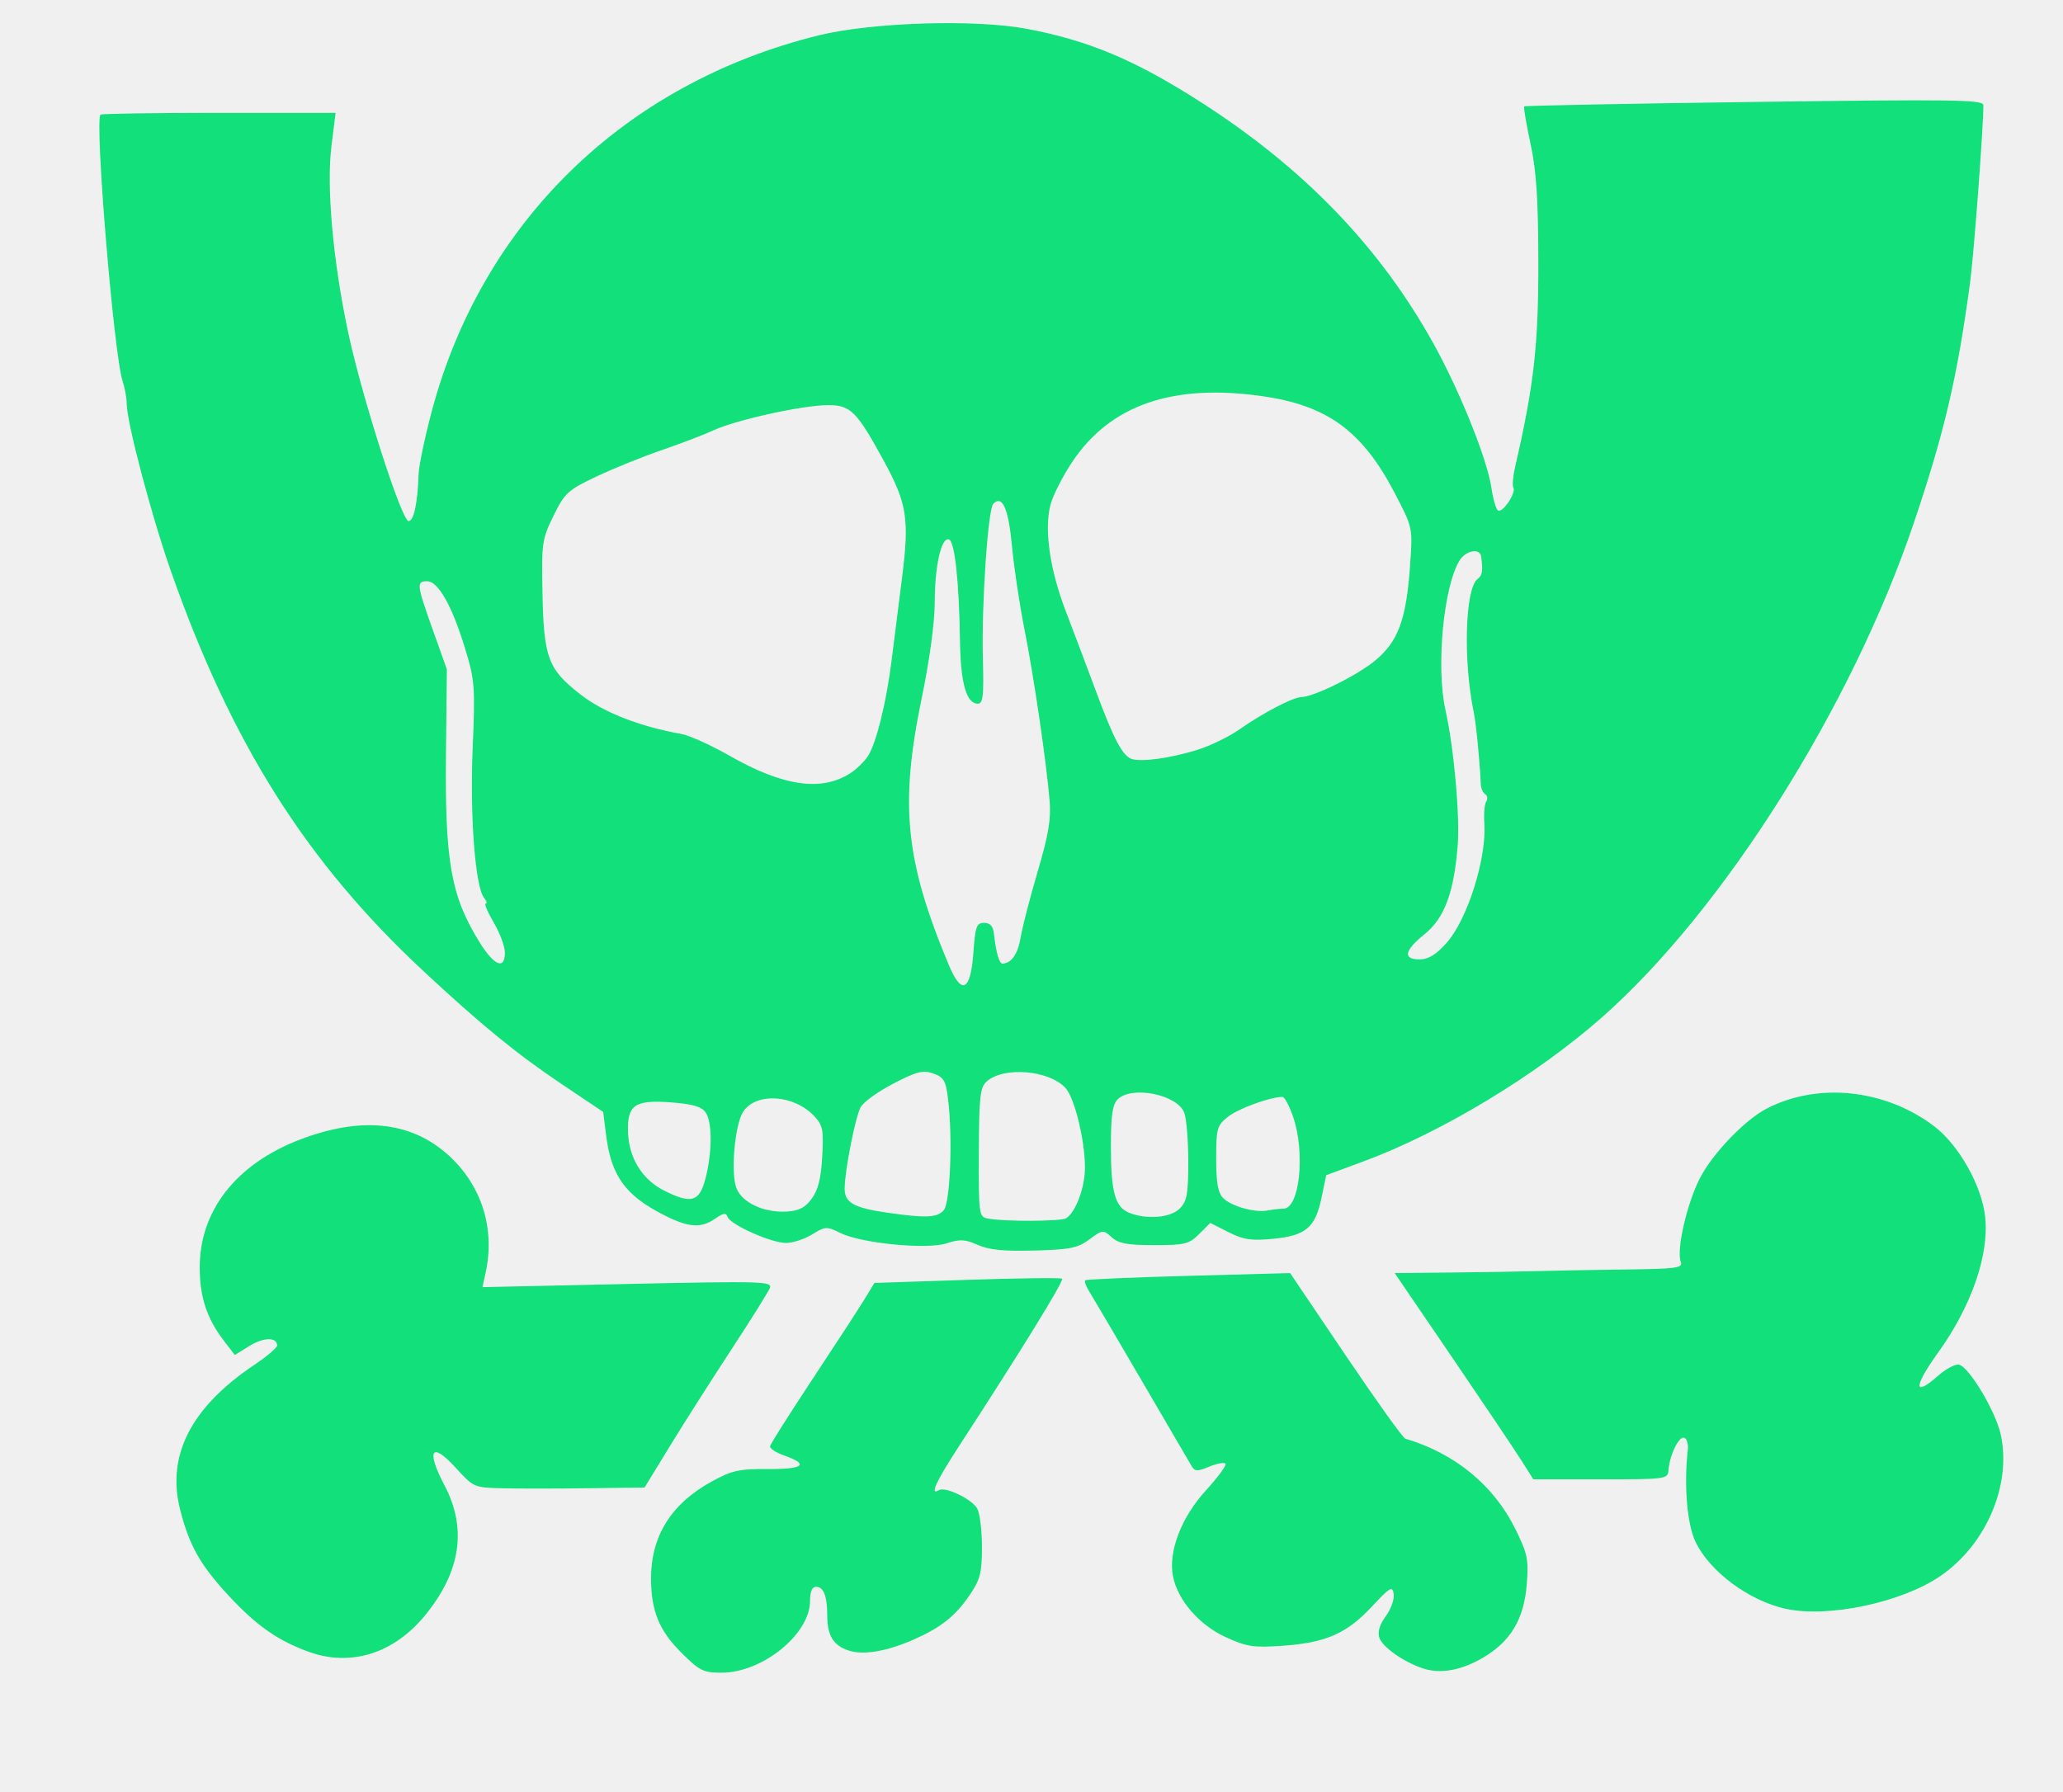
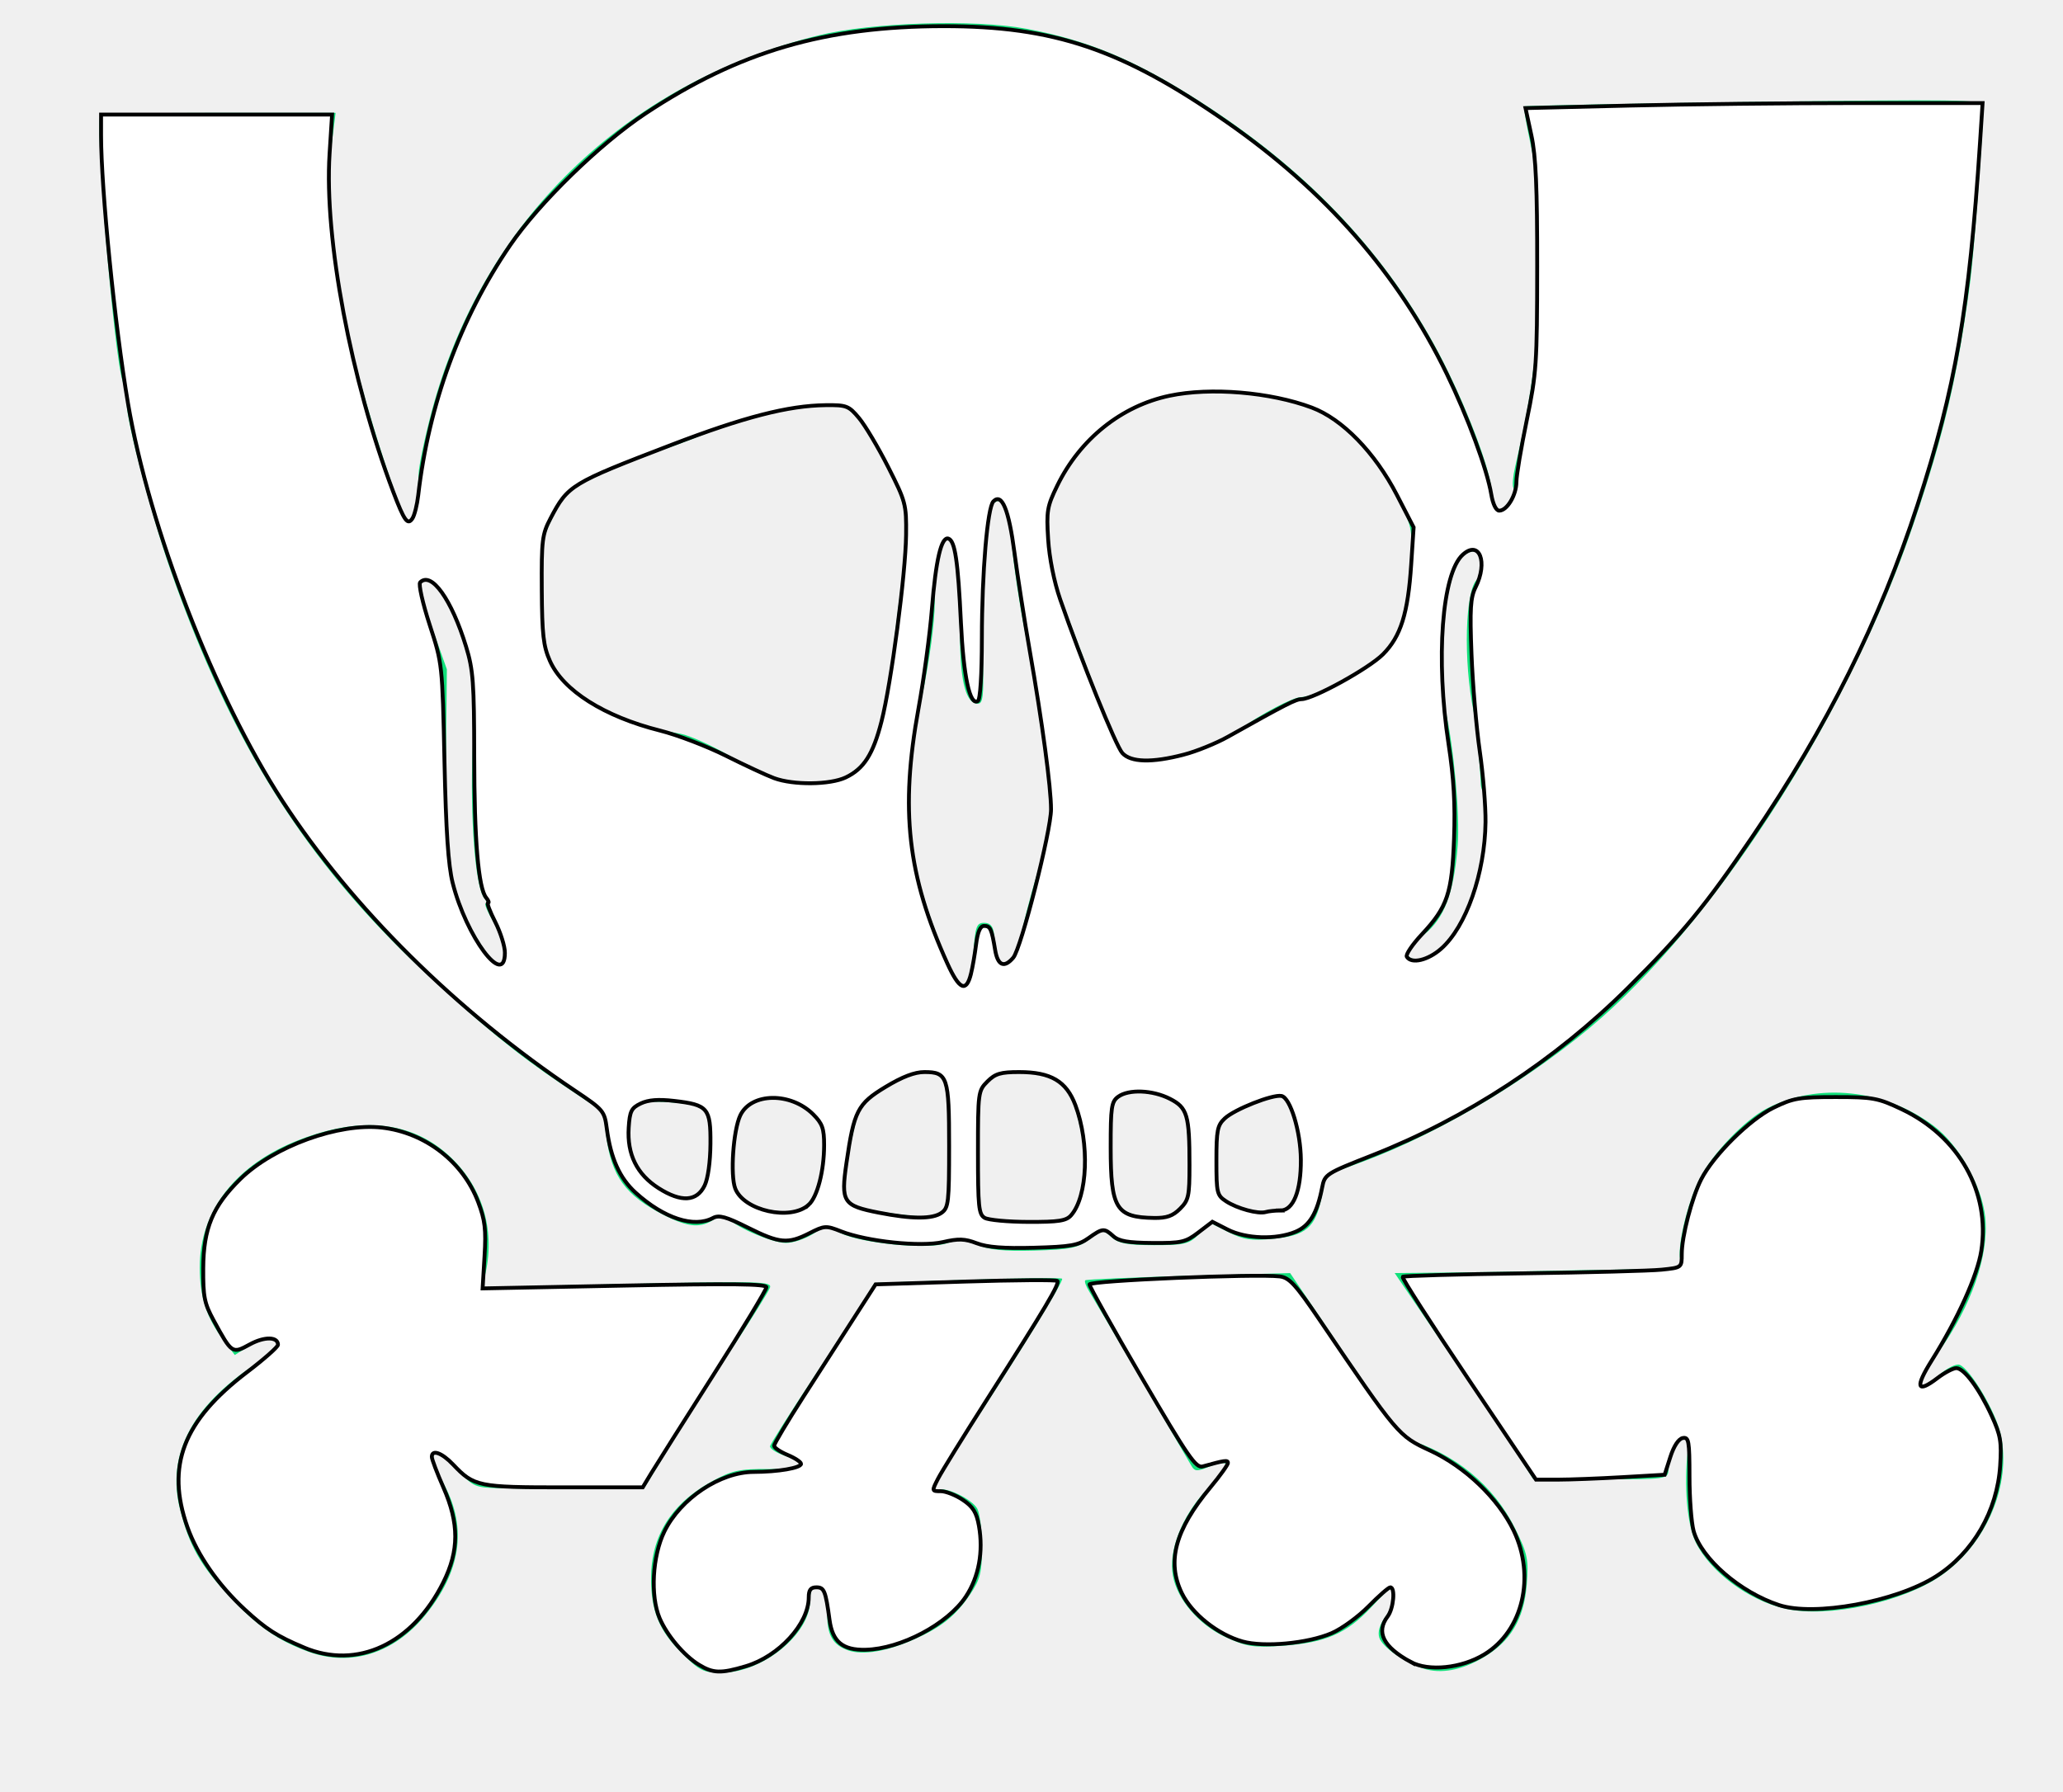
<svg xmlns="http://www.w3.org/2000/svg" id="svg2440" width="480" height="417" version="1.0">
  <defs id="defs2443">
    </defs>
  <path style="fill:#11e07b;fill-opacity:1" d="M 158.444,384.512 C 153.35,379.411 151.489,374.834 151.48,367.378 C 151.467,357.459 156.163,349.945 165.615,344.757 C 170.283,342.195 171.977,341.822 178.749,341.862 C 187.043,341.912 188.362,340.774 182.414,338.7 C 180.522,338.041 179.064,337.066 179.173,336.535 C 179.282,336.004 183.807,328.862 189.228,320.665 C 194.649,312.468 200.068,304.141 201.27,302.159 L 203.455,298.557 L 225.061,297.839 C 236.944,297.444 246.869,297.323 247.115,297.569 C 247.606,298.061 237.7,314.149 222.834,337.002 C 217.773,344.783 216.269,348.125 218.43,346.789 C 219.935,345.859 226.199,348.88 227.394,351.111 C 227.988,352.222 228.474,356.242 228.474,360.046 C 228.474,365.936 228.067,367.564 225.724,371.032 C 222.366,376.004 219.055,378.671 212.772,381.467 C 206.329,384.333 200.77,385.261 197.298,384.051 C 193.835,382.843 192.474,380.547 192.474,375.909 C 192.474,371.441 191.62,369.262 189.867,369.262 C 188.96,369.262 188.474,370.405 188.474,372.539 C 188.474,380.29 177.42,389.262 167.871,389.262 C 163.617,389.262 162.754,388.827 158.444,384.512 z M 331.238,388.311 C 326.744,386.884 321.622,383.303 320.922,381.098 C 320.493,379.746 321.015,378.022 322.434,376.102 C 323.626,374.49 324.457,372.179 324.281,370.966 C 323.996,368.997 323.447,369.314 319.14,373.934 C 313.332,380.166 308.453,382.294 298.356,382.998 C 291.651,383.466 290.072,383.224 285.176,380.983 C 278.991,378.151 273.946,372.291 272.902,366.728 C 271.823,360.977 274.883,353.07 280.613,346.8 C 283.432,343.716 285.468,340.923 285.138,340.593 C 284.808,340.263 283.095,340.591 281.33,341.321 C 278.601,342.452 277.994,342.434 277.269,341.206 C 276.8,340.412 271.558,331.437 265.621,321.262 C 259.684,311.087 254.202,301.77 253.438,300.557 C 252.675,299.345 252.258,298.17 252.512,297.946 C 252.766,297.723 263.595,297.253 276.576,296.903 L 300.177,296.266 L 313.076,315.386 C 320.17,325.903 326.424,334.639 326.974,334.801 C 338.482,338.181 347.57,345.649 352.594,355.852 C 355.433,361.621 355.696,362.912 355.224,368.792 C 354.581,376.802 351.464,382.012 345.072,385.757 C 340.044,388.704 335.258,389.587 331.238,388.311 z M 71.974,384.448 C 64.713,381.852 59.689,378.341 53.186,371.317 C 46.6,364.204 44.058,359.701 41.924,351.372 C 38.685,338.73 44.444,327.484 59.224,317.584 C 62.112,315.65 64.474,313.647 64.474,313.133 C 64.474,311.134 61.366,311.166 58.076,313.199 L 54.628,315.33 L 52.082,311.992 C 48.084,306.751 46.474,301.849 46.474,294.921 C 46.474,281.749 54.92,270.935 69.641,265.258 C 83.919,259.752 95.545,260.924 104.245,268.746 C 112.04,275.754 115.26,285.857 112.99,296.189 L 112.255,299.539 L 146.011,298.798 C 177.063,298.117 179.716,298.189 179.138,299.697 C 178.792,300.598 174.758,307.057 170.174,314.049 C 165.59,321.041 159.17,331.127 155.907,336.463 L 149.974,346.164 L 136.974,346.336 C 129.824,346.43 120.883,346.437 117.106,346.351 C 110.264,346.194 110.221,346.176 105.939,341.478 C 100.368,335.366 99.114,337.474 103.435,345.687 C 108.716,355.726 107.199,365.789 98.875,375.949 C 91.658,384.756 81.667,387.912 71.974,384.448 z M 415.474,374.387 C 406.916,372.494 397.876,365.789 394.512,358.84 C 392.535,354.757 391.772,345.682 392.705,337.363 C 392.853,336.044 392.473,334.789 391.861,334.575 C 390.646,334.151 388.473,338.623 388.212,342.087 C 388.052,344.22 387.75,344.262 372.411,344.262 L 356.773,344.262 L 353.75,339.512 C 352.087,336.899 344.826,326.099 337.615,315.512 L 324.502,296.262 L 337.738,296.133 C 345.018,296.062 353.899,295.915 357.474,295.807 C 361.049,295.699 370.21,295.532 377.831,295.436 C 390.199,295.281 391.621,295.086 391.061,293.628 C 390.023,290.923 392.443,280.266 395.447,274.315 C 398.351,268.563 405.941,260.622 411.067,257.974 C 422.992,251.812 438.602,253.449 449.974,262.054 C 455.774,266.442 461.148,275.999 461.9,283.262 C 462.814,292.102 458.696,303.955 450.966,314.729 C 445.186,322.785 445.164,325.229 450.917,320.178 C 452.913,318.425 455.12,317.296 455.935,317.608 C 458.436,318.568 464.332,328.528 465.497,333.762 C 468.096,345.432 462.224,359.312 451.563,366.7 C 442.628,372.892 425.351,376.572 415.474,374.387 z M 227.474,289.702 C 224.563,288.392 223.353,288.33 220.282,289.335 C 215.669,290.845 200.364,289.351 195.479,286.914 C 192.366,285.361 192.02,285.38 188.965,287.268 C 187.19,288.364 184.441,289.257 182.856,289.252 C 179.391,289.24 169.881,284.983 169.278,283.174 C 168.948,282.183 168.293,282.275 166.439,283.574 C 163.138,285.886 160.262,285.695 154.515,282.782 C 145.542,278.235 142.222,273.674 141.036,264.262 L 140.343,258.762 L 130.658,252.265 C 120.235,245.272 111.895,238.452 98.474,225.946 C 71.241,200.568 53.825,172.968 39.761,132.899 C 35.207,119.923 29.474,98.181 29.474,93.885 C 29.474,92.606 29.044,90.256 28.519,88.661 C 26.479,82.47 21.977,28.093 23.387,26.682 C 23.618,26.451 36.02,26.262 50.946,26.262 L 78.085,26.262 L 77.119,34.012 C 75.934,43.512 77.472,60.711 80.985,77.262 C 84.158,92.207 93.455,121.262 95.065,121.262 C 96.283,121.262 97.173,117.074 97.403,110.262 C 97.468,108.337 98.837,101.812 100.445,95.762 C 112.18,51.624 145.355,19.368 190.474,8.228 C 202.739,5.2 226.868,4.437 238.849,6.698 C 253.379,9.44 264.15,13.979 279.474,23.816 C 303.475,39.222 321.105,57.544 333.571,80.035 C 339.687,91.07 346.037,106.895 347.008,113.524 C 347.391,116.143 348.083,118.52 348.546,118.806 C 349.599,119.457 352.836,114.655 352.122,113.501 C 351.833,113.034 352.008,110.876 352.511,108.707 C 356.863,89.936 357.953,80.38 357.926,61.262 C 357.906,46.346 357.477,39.803 356.104,33.428 C 355.116,28.845 354.458,24.945 354.641,24.763 C 354.824,24.581 378.937,24.112 408.224,23.72 C 454.758,23.098 461.474,23.194 461.474,24.48 C 461.474,29.728 459.268,59.149 458.379,65.762 C 455.417,87.787 452.408,100.636 445.268,121.762 C 430.821,164.502 400.972,211.824 372.744,236.737 C 357.488,250.203 335.431,263.534 317.271,270.266 L 308.568,273.492 L 307.474,278.765 C 306.035,285.694 303.826,287.559 296.191,288.289 C 291.128,288.773 289.31,288.501 285.823,286.736 L 281.595,284.595 L 279.01,287.178 C 276.667,289.518 275.682,289.762 268.553,289.762 C 262.32,289.762 260.261,289.38 258.655,287.926 C 256.68,286.138 256.543,286.151 253.47,288.426 C 250.751,290.438 248.971,290.797 240.643,291.019 C 233.542,291.208 230.045,290.858 227.474,289.702 z M 248.085,283.496 C 250.364,281.989 252.473,276.206 252.439,271.561 C 252.391,265.166 250.017,255.519 247.921,253.203 C 244.137,249.022 233.476,248.141 229.558,251.686 C 228.031,253.067 227.791,255.266 227.747,268.216 C 227.698,282.697 227.762,283.165 229.835,283.571 C 233.613,284.31 246.937,284.256 248.085,283.496 z M 219.602,281.609 C 221.1,279.805 221.679,264.65 220.587,255.783 C 220.055,251.464 219.6,250.673 217.146,249.813 C 214.758,248.975 213.314,249.342 207.864,252.167 C 204.314,254.008 200.893,256.469 200.26,257.638 C 199.016,259.935 196.612,272.067 196.527,276.477 C 196.462,279.826 198.548,281.051 206.226,282.176 C 215.363,283.514 218.117,283.398 219.602,281.609 z M 274.474,281.262 C 276.176,279.56 276.474,277.928 276.474,270.327 C 276.474,265.413 276.056,260.293 275.546,258.95 C 273.935,254.712 263.304,252.575 260.046,255.833 C 258.841,257.038 258.474,259.589 258.474,266.768 C 258.474,277.366 259.447,280.914 262.71,282.225 C 266.787,283.863 272.326,283.41 274.474,281.262 z M 188.843,278.98 C 190.342,276.965 191.022,274.26 191.31,269.168 C 191.662,262.936 191.45,261.865 189.444,259.729 C 184.726,254.707 175.895,254.163 172.916,258.711 C 170.968,261.684 169.972,272.973 171.346,276.496 C 172.658,279.858 177.633,282.213 182.874,281.954 C 185.849,281.808 187.265,281.102 188.843,278.98 z M 298.626,281.275 C 302.384,281.244 303.746,268.35 300.88,259.94 C 300.004,257.367 298.885,255.262 298.395,255.262 C 295.579,255.262 288.101,257.985 285.734,259.872 C 283.159,261.925 282.974,262.577 282.974,269.629 C 282.974,275.297 283.384,277.596 284.614,278.827 C 286.522,280.739 292.09,282.28 294.974,281.695 C 296.074,281.472 297.718,281.283 298.626,281.275 z M 164.144,274.262 C 165.744,268.105 165.746,261.016 164.149,258.832 C 163.166,257.487 161.032,256.892 155.87,256.522 C 147.716,255.939 145.953,257.162 146.114,263.29 C 146.274,269.388 149.348,274.445 154.474,277.04 C 160.848,280.268 162.723,279.729 164.144,274.262 z M 226.474,221.753 C 226.915,215.595 227.213,214.762 228.974,214.762 C 230.366,214.762 231.059,215.522 231.254,217.262 C 231.745,221.644 232.491,224.262 233.243,224.246 C 235.324,224.203 236.835,222.019 237.484,218.114 C 237.882,215.72 239.665,208.824 241.445,202.79 C 243.959,194.269 244.577,190.583 244.211,186.29 C 243.418,176.989 240.53,157.32 238.365,146.476 C 237.236,140.819 235.927,132.088 235.457,127.074 C 234.636,118.322 233.222,115.114 231.116,117.22 C 229.861,118.475 228.35,140.906 228.687,153.262 C 228.925,161.965 228.723,163.762 227.504,163.762 C 224.863,163.762 223.507,159.013 223.365,149.262 C 223.161,135.309 222.148,125.976 220.788,125.528 C 219.009,124.942 217.486,131.764 217.48,140.348 C 217.476,144.874 216.267,153.75 214.482,162.348 C 209.295,187.337 210.595,200.228 220.757,224.558 C 223.741,231.703 225.836,230.676 226.474,221.753 z M 117.474,221.69 C 117.474,220.275 116.306,217.125 114.879,214.69 C 113.452,212.254 112.607,210.262 113.002,210.262 C 113.396,210.262 113.239,209.683 112.651,208.975 C 110.58,206.479 109.315,190.091 109.973,174.262 C 110.58,159.659 110.475,158.299 108.167,150.762 C 105.157,140.934 101.94,135.262 99.375,135.262 C 96.846,135.262 96.934,136.009 100.724,146.643 L 103.974,155.762 L 103.769,175.262 C 103.504,200.473 104.902,208.427 111.48,219.117 C 114.934,224.73 117.474,225.82 117.474,221.69 z M 336.56,219.448 C 341.419,214.021 345.946,199.674 345.36,191.559 C 345.207,189.44 345.402,187.187 345.794,186.553 C 346.186,185.919 346.078,185.135 345.554,184.811 C 345.03,184.487 344.571,183.444 344.534,182.492 C 344.342,177.526 343.45,168.398 342.899,165.762 C 340.407,153.826 340.874,137.044 343.762,134.762 C 344.925,133.843 345.057,133.042 344.627,129.512 C 344.381,127.496 341.071,128.077 339.627,130.389 C 335.867,136.41 334.083,155.242 336.323,165.262 C 338.286,174.037 339.711,189.859 339.162,196.762 C 338.286,207.764 336.071,213.688 331.442,217.408 C 326.732,221.193 326.332,223.262 330.31,223.262 C 332.332,223.262 334.126,222.167 336.56,219.448 z M 197.92,179.89 C 199.309,178.979 201.11,177.222 201.92,175.984 C 203.871,173.007 206.196,163.647 207.44,153.762 C 207.994,149.362 209.101,140.587 209.902,134.262 C 211.607,120.786 211.031,117.133 205.646,107.262 C 199.324,95.671 197.904,94.259 192.606,94.283 C 186.694,94.311 171.355,97.686 166.052,100.126 C 163.809,101.159 158.374,103.237 153.974,104.746 C 149.574,106.255 142.742,109.019 138.791,110.889 C 132.111,114.051 131.41,114.691 128.791,120.026 C 126.11,125.486 125.986,126.352 126.219,138.032 C 126.519,153.035 127.5,155.683 134.92,161.507 C 140.304,165.732 148.681,169.035 158.474,170.793 C 160.399,171.139 165.472,173.422 169.746,175.868 C 182.218,183.003 191.209,184.286 197.92,179.89 z M 278.474,174.541 C 281.499,173.616 285.999,171.429 288.474,169.68 C 293.664,166.014 300.807,162.273 302.684,162.238 C 305.653,162.183 315.586,157.304 319.862,153.8 C 325.35,149.303 327.218,144.197 328.109,131.262 C 328.694,122.763 328.694,122.761 324.52,114.762 C 316.953,100.261 308.839,94.338 293.576,92.177 C 272.774,89.232 258.32,94.253 249.477,107.496 C 247.29,110.771 245.024,115.221 244.441,117.385 C 242.9,123.107 244.238,132.493 247.987,142.262 C 249.781,146.937 252.921,155.262 254.963,160.762 C 259.231,172.253 261.225,176 263.419,176.653 C 265.754,177.347 272.297,176.429 278.474,174.541 z" id="path2451" />
+   <path style="fill:#ffffff;fill-opacity:1;stroke:#000000;stroke-width:0.895;stroke-opacity:1" d="m 227.265,289.325 c -2.767,-1.06 -4.247,-1.113 -7.85,-0.281 -5.182,1.196 -17.69,-0.119 -23.742,-2.496 -3.487,-1.37 -3.841,-1.349 -7.338,0.435 -5.015,2.559 -6.966,2.381 -14.334,-1.305 -5.085,-2.544 -6.707,-2.991 -8.115,-2.237 -4.416,2.363 -11.382,0.09 -17.973,-5.865 -3.722,-3.363 -5.824,-8.019 -6.725,-14.904 -0.541,-4.131 -0.769,-4.403 -7.437,-8.875 C 106.192,235.312 81.868,211.22 65.714,186.407 49.915,162.14 34.728,123.007 29.767,93.78 26.713,75.788 23.517,43.937 23.517,31.494 v -4.828 h 26.874 26.874 l -0.586,9.172 c -1.254,19.628 4.954,52.594 14.793,78.557 2.597,6.854 3.39,7.95 4.503,6.23 0.478,-0.738 1.078,-3.154 1.333,-5.369 C 99.752,94.07 107.107,74.043 118.654,57.13 125.404,47.243 139.561,33.453 150.195,26.407 171.982,11.971 192.038,6.101 219.614,6.09 c 25.545,-0.01 41.441,5.364 65.647,22.193 23.126,16.079 40.049,35.417 51.341,58.668 4.893,10.075 9.4,22.277 10.371,28.082 0.383,2.291 1.119,3.803 1.85,3.803 1.827,0 3.998,-3.628 4.002,-6.687 0.002,-1.49 1.085,-7.944 2.408,-14.342 2.258,-10.926 2.406,-13.102 2.426,-35.794 0.016,-18.396 -0.306,-25.675 -1.349,-30.509 l -1.37,-6.348 24.142,-0.587 c 13.278,-0.323 37.207,-0.587 53.176,-0.587 h 29.034 l -0.598,9.172 c -2.531,38.813 -5.694,57.159 -14.544,84.34 -8.809,27.056 -21.032,51.615 -38.455,77.264 -10.888,16.029 -16.213,22.501 -28.841,35.057 -16.984,16.887 -37.636,30.419 -59.594,39.05 -10.761,4.23 -11.039,4.408 -11.632,7.465 -1.167,6.018 -2.933,8.958 -6.199,10.323 -4.514,1.886 -11.527,1.66 -15.778,-0.509 l -3.565,-1.819 -3.265,2.49 c -2.982,2.274 -3.907,2.485 -10.681,2.438 -5.656,-0.04 -7.813,-0.412 -9.088,-1.566 -2.14,-1.937 -2.488,-1.91 -5.8,0.448 -2.365,1.684 -4.159,2 -12.666,2.229 -7.086,0.191 -10.883,-0.105 -13.32,-1.039 z m 21.95,-6.508 c 3.861,-4.421 4.342,-16.733 1,-25.625 -2.097,-5.58 -5.709,-7.708 -13.079,-7.708 -4.328,0 -5.568,0.368 -7.396,2.196 -2.149,2.149 -2.196,2.506 -2.196,16.51 0,12.688 0.178,14.417 1.566,15.226 0.861,0.502 5.43,0.924 10.152,0.939 7.082,0.022 8.826,-0.247 9.954,-1.539 z m -30.12,-0.599 c 1.594,-1.165 1.737,-2.447 1.737,-15.522 0,-16.124 -0.364,-17.212 -5.764,-17.212 -2.254,0 -5.122,1.097 -9.003,3.444 -6.537,3.953 -7.36,5.551 -9.117,17.701 -1.323,9.152 -0.815,9.935 7.505,11.573 7.721,1.52 12.577,1.526 14.642,0.016 z m 55.469,-0.926 c 2.004,-2.004 2.196,-2.897 2.196,-10.179 0,-11.646 -0.501,-13.338 -4.559,-15.408 -4.022,-2.052 -9.593,-2.272 -12.048,-0.475 -1.551,1.135 -1.736,2.407 -1.73,11.857 0.009,14.179 1.267,16.215 10.101,16.345 2.936,0.043 4.363,-0.462 6.04,-2.14 z m -86.417,-0.915 c 2.035,-1.841 3.602,-7.894 3.602,-13.909 0,-3.85 -0.41,-5.004 -2.531,-7.126 -5.224,-5.224 -14.421,-5.107 -16.972,0.216 -1.641,3.424 -2.368,13.975 -1.173,17.035 2.019,5.172 12.881,7.578 17.074,3.783 z m 109.761,1.322 c 2.997,0 4.815,-4.513 4.764,-11.828 -0.046,-6.553 -2.451,-14.444 -4.521,-14.829 -2.089,-0.389 -10.897,3.1 -13.17,5.218 -1.73,1.612 -1.956,2.748 -1.956,9.821 0,7.565 0.122,8.078 2.26,9.479 2.589,1.696 7.468,3.016 9.223,2.494 0.655,-0.195 2.186,-0.354 3.401,-0.354 z m -133.957,-5.817 c 0.775,-1.604 1.318,-5.504 1.349,-9.688 0.061,-8.329 -0.578,-9.085 -8.445,-9.998 -3.661,-0.425 -6.005,-0.245 -7.769,0.597 -2.195,1.048 -2.563,1.786 -2.806,5.626 -0.394,6.221 1.909,10.878 6.97,14.095 5.254,3.339 8.886,3.125 10.701,-0.632 z m 61.975,-49.287 c 0.356,-1.438 0.89,-4.527 1.187,-6.865 0.368,-2.898 0.959,-4.251 1.856,-4.251 1.45,0 1.752,0.656 2.572,5.593 0.605,3.639 2.102,4.274 4.216,1.79 1.836,-2.158 8.788,-29.476 8.788,-34.531 0,-5.071 -2.032,-20.205 -4.964,-36.967 -1.218,-6.964 -2.816,-17.22 -3.551,-22.791 -1.32,-10.011 -2.91,-13.883 -4.889,-11.904 -1.397,1.397 -2.671,16.504 -2.688,31.867 -0.009,8.571 -0.371,14.261 -0.929,14.606 -1.879,1.162 -3.347,-5.661 -3.95,-18.356 -0.677,-14.264 -1.374,-18.932 -2.905,-19.442 -1.641,-0.547 -2.929,4.938 -3.839,16.348 -0.469,5.885 -1.875,16.318 -3.124,23.183 -4.294,23.599 -2.565,38.866 6.721,59.345 2.775,6.119 4.399,6.821 5.498,2.375 z m -108.449,-4.881 c 0,-1.493 -1.013,-4.714 -2.252,-7.159 -1.239,-2.444 -1.995,-4.444 -1.68,-4.444 0.315,0 0.128,-0.535 -0.414,-1.188 -1.823,-2.196 -2.777,-13.445 -2.795,-32.945 -0.016,-17.09 -0.239,-20.09 -1.895,-25.503 -3.36,-10.981 -8.083,-17.59 -10.685,-14.948 -0.412,0.418 0.583,4.855 2.211,9.861 2.953,9.081 2.96,9.148 3.448,31.767 0.351,16.287 0.886,24.249 1.902,28.288 3.16,12.567 12.159,24.611 12.159,16.273 z M 335.305,220.788 c 5.819,-5.109 10.193,-17.581 10.334,-29.469 0.044,-3.691 -0.562,-11.141 -1.347,-16.555 -0.785,-5.414 -1.647,-15.552 -1.916,-22.53 -0.407,-10.561 -0.248,-13.17 0.951,-15.574 2.93,-5.873 0.88,-11.076 -2.986,-7.577 -4.851,4.39 -6.334,24.237 -3.296,44.101 1.217,7.955 1.564,13.947 1.27,21.924 -0.472,12.799 -1.531,15.961 -7.481,22.321 -2.231,2.385 -3.811,4.735 -3.51,5.221 1.072,1.734 4.903,0.84 7.98,-1.862 z M 196.777,180.918 c 4.214,-1.999 6.362,-5.364 8.324,-13.035 2.262,-8.846 5.623,-34.363 5.721,-43.441 0.077,-7.081 -0.086,-7.696 -4.148,-15.718 -2.325,-4.592 -5.383,-9.732 -6.795,-11.422 -2.405,-2.879 -2.901,-3.07 -7.81,-3.012 -8.665,0.102 -18.991,2.762 -35.861,9.237 -23.419,8.989 -24.05,9.372 -28.113,17.099 -1.949,3.705 -2.111,5.027 -2.039,16.555 0.066,10.511 0.369,13.184 1.885,16.601 3.068,6.919 12.606,12.956 25.664,16.244 4,1.007 10.896,3.648 15.326,5.868 4.43,2.22 9.463,4.558 11.186,5.194 4.473,1.651 13.006,1.564 16.661,-0.17 z m 78.651,-5.299 c 2.92,-0.76 7.534,-2.629 10.255,-4.153 13.693,-7.669 15.795,-8.743 17.147,-8.762 2.779,-0.039 15.624,-7.114 18.946,-10.436 4.139,-4.139 5.82,-9.496 6.57,-20.941 l 0.564,-8.607 -3.891,-7.535 c -5.105,-9.886 -12.698,-17.681 -19.815,-20.34 -9.66,-3.609 -23.543,-4.763 -33.098,-2.751 -11.184,2.355 -20.821,10.078 -26.11,20.922 -2.363,4.846 -2.538,5.876 -2.121,12.486 0.276,4.38 1.372,9.856 2.795,13.969 4.966,14.355 12.952,34.106 14.465,35.778 1.965,2.171 6.885,2.298 14.293,0.369 z" id="path816" />
+   <path style="fill:#ffffff;fill-opacity:1;stroke:#000000;stroke-width:0.895;stroke-opacity:1" d="m 70.708,383.394 c -6.291,-2.655 -8.781,-4.252 -13.709,-8.794 -6.216,-5.729 -11.107,-12.757 -13.398,-19.246 -5.026,-14.241 -0.992,-24.72 13.873,-36.036 3.963,-3.016 7.205,-5.882 7.205,-6.367 0,-1.908 -3.158,-1.953 -6.553,-0.093 -4.108,2.25 -4.178,2.204 -8.452,-5.655 -2.122,-3.902 -2.427,-5.447 -2.387,-12.08 0.056,-9.285 2.215,-14.464 8.659,-20.771 7.744,-7.58 22.909,-13.086 32.893,-11.943 10.083,1.154 18.864,7.935 22.41,17.305 1.614,4.265 1.862,6.371 1.489,12.619 l -0.449,7.499 33.018,-0.659 c 24.843,-0.495 33.018,-0.401 33.018,0.38 0,0.571 -5.565,9.775 -12.366,20.452 -6.801,10.677 -13.277,20.924 -14.391,22.769 l -2.025,3.356 h -18.316 c -19.958,0 -20.94,-0.202 -25.777,-5.289 -2.632,-2.768 -4.978,-3.615 -4.978,-1.796 0,0.533 1.208,3.721 2.685,7.085 3.698,8.426 3.689,14.707 -0.033,22.154 -7.158,14.325 -20.046,20.333 -32.418,15.111 z" id="path818" />
+   <path style="fill:#ffffff;fill-opacity:1;stroke:#000000;stroke-width:0.895;stroke-opacity:1" d="m 328.213,386.75 c -6.383,-3.486 -8.116,-6.923 -5.341,-10.592 1.377,-1.821 1.822,-6.764 0.609,-6.764 -0.388,0 -2.666,1.991 -5.063,4.425 -2.397,2.434 -6.267,5.246 -8.599,6.249 -5.543,2.385 -15.712,3.329 -20.723,1.925 -5.762,-1.615 -11.781,-6.41 -14.126,-11.255 -3.549,-7.331 -1.547,-14.733 6.654,-24.604 2.246,-2.703 4.084,-5.264 4.084,-5.69 0,-0.715 -0.771,-0.608 -5.86,0.812 -1.599,0.446 -3.398,-2.166 -14.094,-20.469 -6.743,-11.539 -12.261,-21.386 -12.261,-21.881 0,-0.892 38.735,-2.523 44.249,-1.864 2.234,0.267 3.664,1.827 9.319,10.159 18.221,26.848 18.318,26.963 25.682,30.366 8.129,3.756 15.82,11.113 19.415,18.571 5.167,10.721 2.189,23.379 -6.789,28.859 -5.327,3.252 -12.98,4.034 -17.157,1.752 z" id="path820" />
+   <path style="fill:#ffffff;fill-opacity:1;stroke:#000000;stroke-width:0.895;stroke-opacity:1" d="m 413.928,373.524 c -9.068,-2.977 -18.082,-10.796 -19.87,-17.236 -0.527,-1.897 -0.96,-7.606 -0.963,-12.687 -0.004,-8.31 -0.162,-9.209 -1.571,-8.948 -0.966,0.178 -2.073,1.871 -2.888,4.415 l -1.322,4.125 -9.864,0.568 c -5.425,0.313 -12.159,0.57 -14.965,0.573 l -5.101,0.004 -15.729,-23.39 c -8.651,-12.864 -15.536,-23.583 -15.3,-23.819 0.236,-0.236 12.831,-0.597 27.989,-0.802 15.158,-0.205 29.674,-0.589 32.258,-0.854 4.69,-0.48 4.698,-0.486 4.698,-3.643 0,-4.091 2.352,-13.131 4.525,-17.391 2.859,-5.604 11.253,-13.924 16.792,-16.644 4.58,-2.249 6.007,-2.495 14.476,-2.495 8.684,0 9.847,0.214 15.348,2.82 13.338,6.319 20.67,19.34 18.548,32.94 -0.894,5.731 -5.481,15.891 -11.524,25.527 -3.952,6.301 -3.482,7.777 1.311,4.121 1.674,-1.277 3.654,-2.321 4.4,-2.321 1.813,0 5.313,4.718 8.235,11.099 2.069,4.519 2.329,6.052 1.97,11.595 -0.686,10.59 -6.319,20.3 -14.956,25.779 -9.315,5.909 -28.261,9.368 -36.498,6.663 z" id="path822" />
+   <path style="fill:#ffffff;fill-opacity:1;stroke:#000000;stroke-width:0.895;stroke-opacity:1" d="m 162.628,387.414 c -3.479,-2.121 -7.469,-6.852 -9.161,-10.861 -2.186,-5.179 -1.676,-14.447 1.108,-20.137 3.767,-7.7 13.003,-13.859 20.807,-13.877 5.653,-0.013 10.998,-0.929 10.998,-1.885 0,-0.421 -1.409,-1.355 -3.132,-2.074 -1.723,-0.72 -3.132,-1.679 -3.132,-2.131 0,-0.452 3.074,-5.607 6.832,-11.455 3.757,-5.848 9.07,-14.113 11.806,-18.368 l 4.974,-7.735 20.895,-0.653 c 11.492,-0.359 21.122,-0.425 21.4,-0.147 0.593,0.593 -2.684,6.114 -16.297,27.456 -5.494,8.613 -10.659,16.969 -11.477,18.568 -1.476,2.883 -1.47,2.908 0.639,2.908 1.17,0 3.487,0.916 5.147,2.035 2.371,1.598 3.173,2.895 3.734,6.04 1.067,5.982 -0.028,11.902 -3.046,16.458 -4.241,6.403 -15.136,12.177 -23.329,12.364 -5.331,0.121 -7.695,-1.844 -8.389,-6.973 -0.913,-6.753 -1.238,-7.553 -3.062,-7.553 -1.312,0 -1.773,0.604 -1.773,2.326 0,6.163 -6.929,13.742 -14.665,16.039 -5.794,1.721 -7.583,1.664 -10.877,-0.345 z" id="path824" />
</svg>
